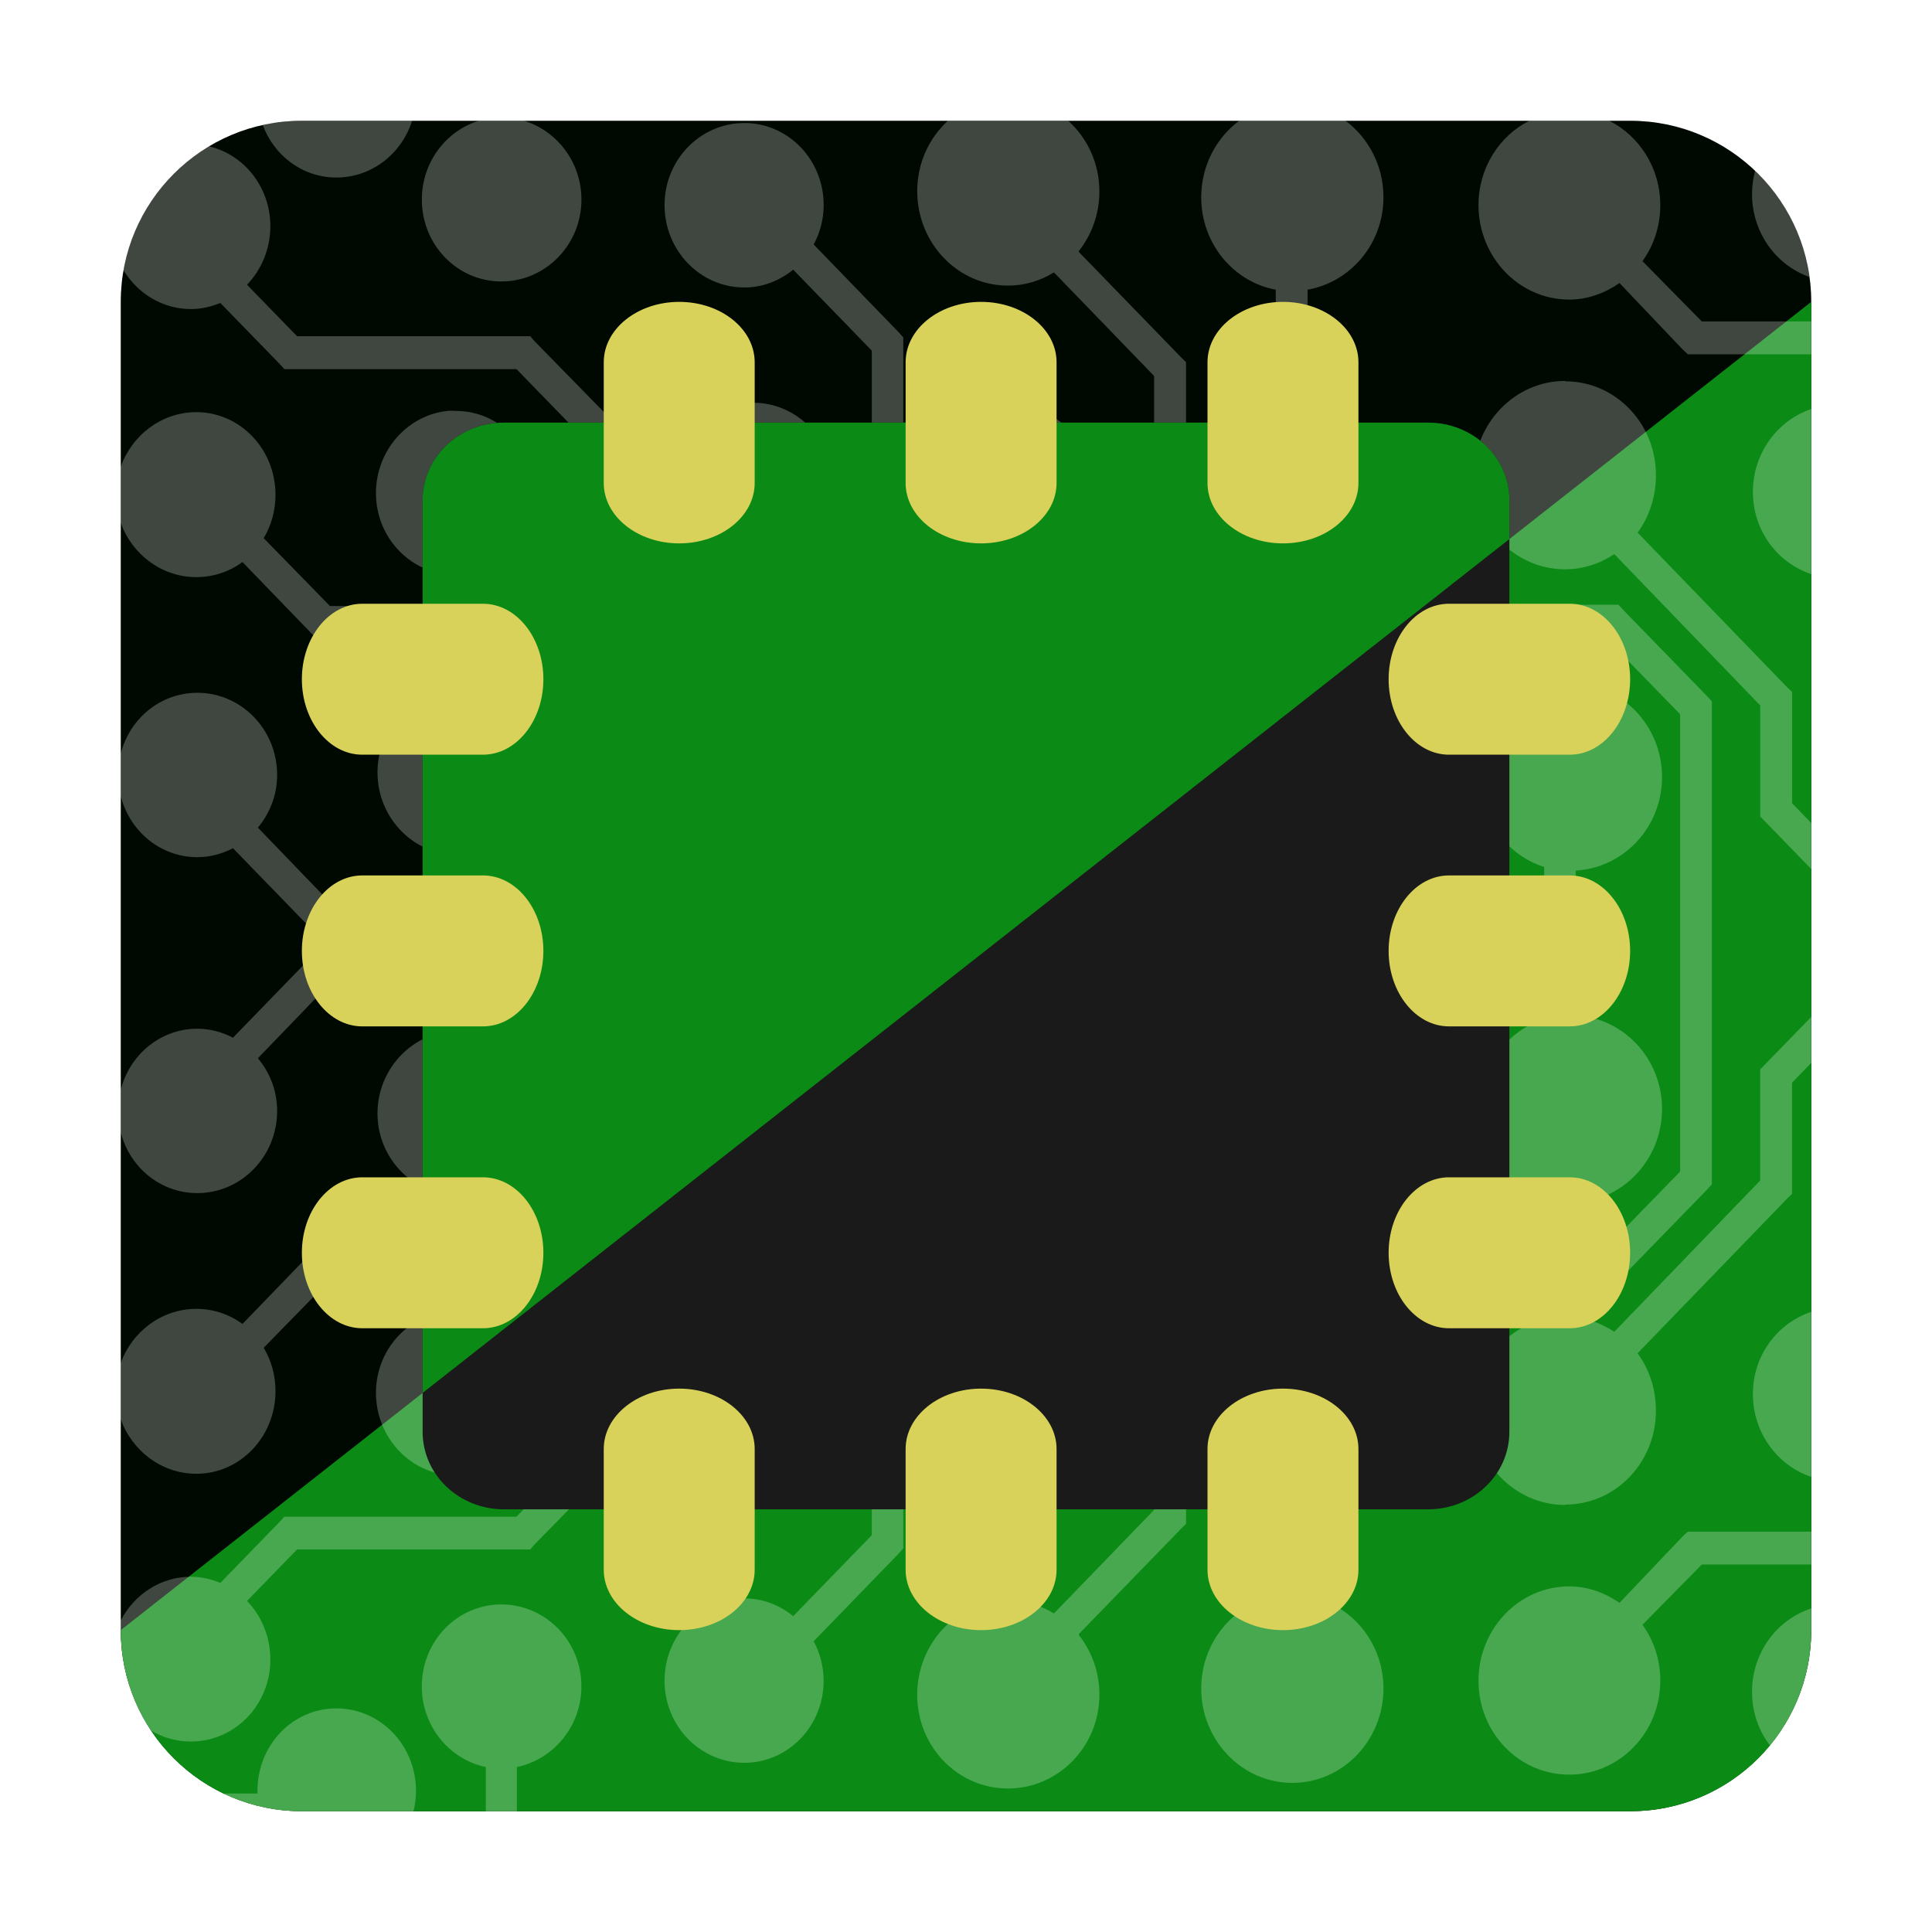
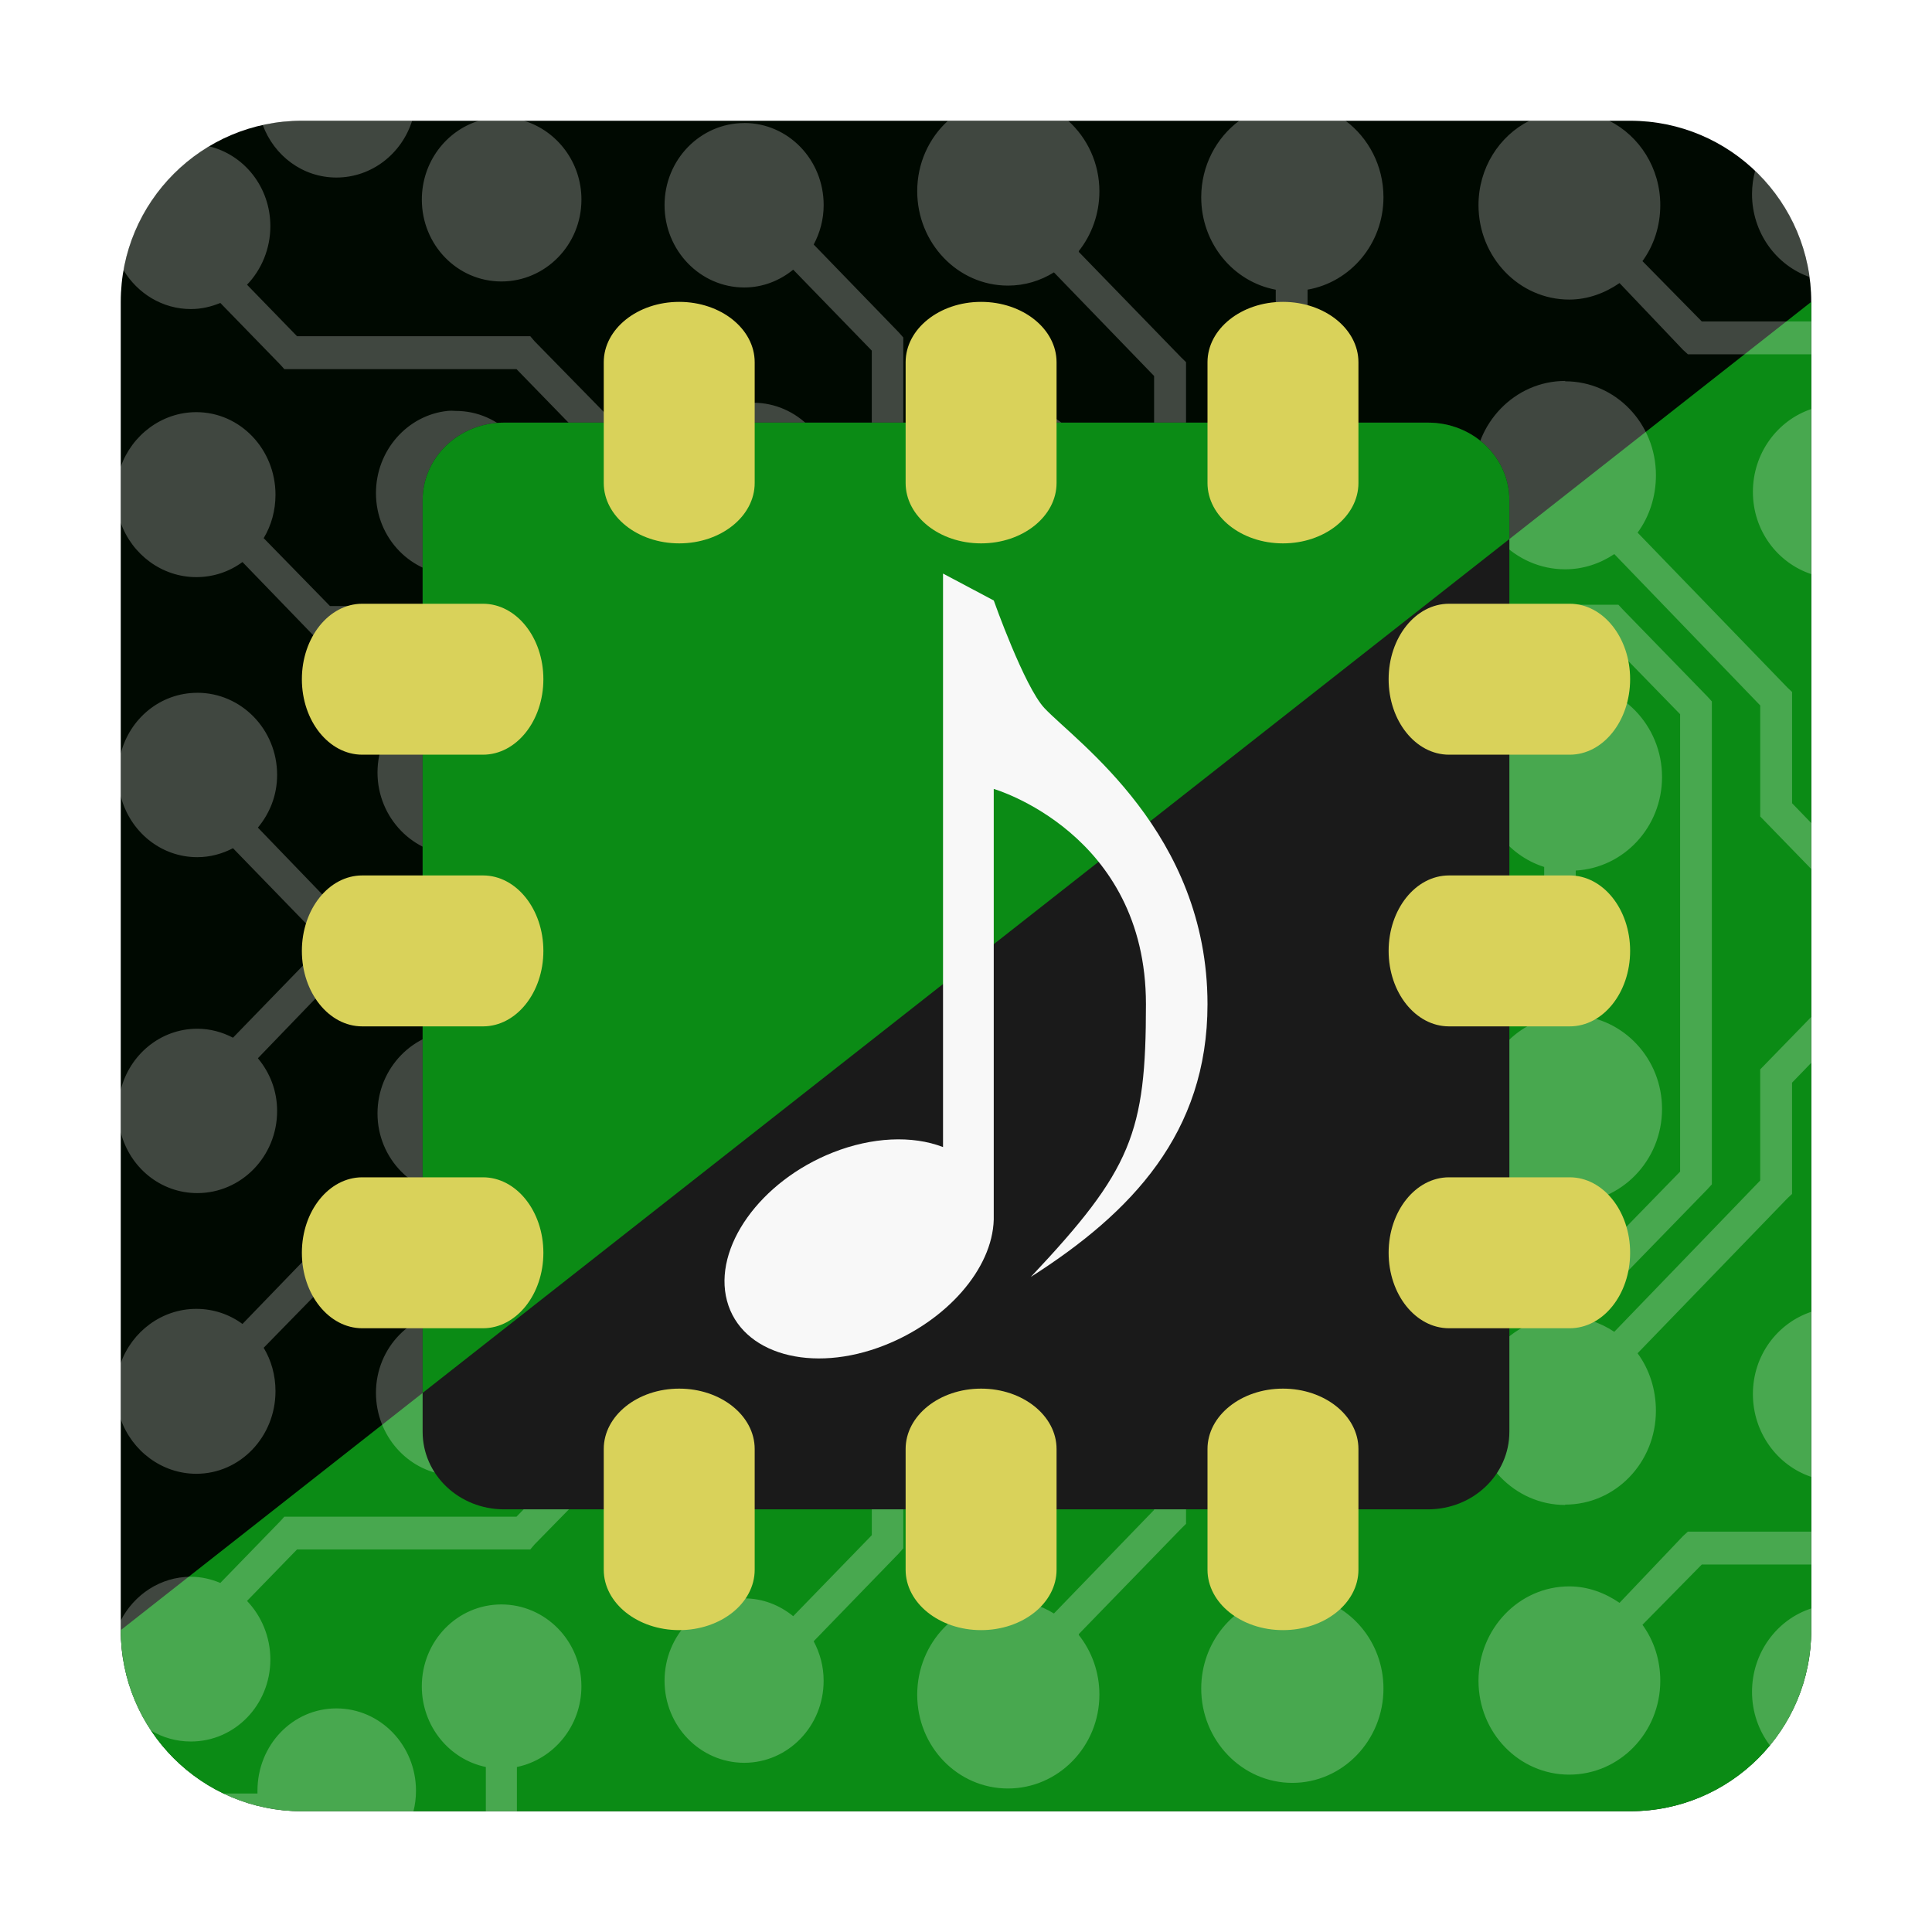
- <svg xmlns="http://www.w3.org/2000/svg" version="1.1" viewBox="0 0 64 64">
-   <rect x="4" y="4" width="56" height="56" rx="6" ry="6" fill="#000901" />
-   <path d="m60 10-56 44c0 3.324 2.676 6 6 6h44c3.324 0 6-2.676 6-6v-44z" fill="#0b8b15" stroke-linecap="round" stroke-linejoin="round" stroke-miterlimit="3.2" stroke-width="2" style="paint-order:markers fill stroke" />
-   <path d="m10 4c-0.446 0-0.879 0.047-1.297 0.139 0.376 1.018 1.321 1.742 2.441 1.742 1.171 0 2.163-0.79 2.508-1.881h-3.652zm5.863 0c-1.091 0.335-1.889 1.376-1.889 2.611 0 1.504 1.177 2.713 2.635 2.713s2.652-1.209 2.652-2.713c0-1.235-0.807-2.276-1.902-2.611h-1.496zm15.539 0c-0.624 0.569-1.018 1.402-1.018 2.332 0 1.719 1.34 3.129 3.006 3.129 0.562 0 1.072-0.16 1.523-0.438l3.318 3.432v8.371l0.16 0.172 9.916 10.238-9.916 10.238-0.16 0.172v8.371l-3.318 3.432c-0.452-0.278-0.961-0.436-1.523-0.436-1.666 0-3.006 1.408-3.006 3.127 1e-6 1.719 1.34 3.106 3.006 3.106 1.666 1e-6 3.029-1.39 3.029-3.109 0-0.747-0.255-1.436-0.682-1.975v-0.031l3.394-3.496 0.158-0.156v-8.404l10.072-10.375h0.479v-0.398l-0.049-0.064 0.049-0.064v-0.398h-0.479l-10.072-10.375v-8.404l-0.158-0.154-3.394-3.498v-0.029c0.427-0.539 0.682-1.229 0.682-1.977 0-0.931-0.4-1.766-1.031-2.336h-3.986zm9.648 0c-0.762 0.568-1.258 1.494-1.258 2.535 0 1.528 1.063 2.801 2.469 3.062v5.279l5.889 6.08 0.16 0.168h4.877l2.469 2.535v15.152l-2.469 2.535h-4.877l-0.16 0.168-5.889 6.08v5.279c-1.406 0.262-2.469 1.534-2.469 3.062 0 1.719 1.354 3.125 3.019 3.125 1.666 0 3.018-1.406 3.018-3.125 0-1.54-1.089-2.814-2.514-3.062v-4.842l5.453-5.594h4.844l0.148-0.162 2.801-2.881 0.146-0.16v-16l-0.146-0.16-2.801-2.881-0.148-0.16h-4.844l-5.453-5.594v-4.844c1.425-0.248 2.514-1.522 2.514-3.062 0-1.041-0.497-1.967-1.258-2.535h-3.522zm9.611 0c-0.999 0.505-1.684 1.566-1.684 2.795 0 1.719 1.34 3.129 3.006 3.129 0.616 0 1.187-0.217 1.666-0.547l2.102 2.211 0.162 0.148h4.086v-1.088h-3.625l-1.965-1.998c0.377-0.52 0.59-1.16 0.59-1.855 0-1.229-0.69-2.29-1.691-2.795h-2.647zm-26.008 0.076c-1.456 0.002-2.639 1.216-2.639 2.719 0 1.504 1.183 2.728 2.641 2.728 0.613 0 1.174-0.226 1.621-0.59l2.603 2.682v9.51l0.162 0.146 8.078 8.369v3.191l-8.078 8.369-0.162 0.146v9.51l-2.603 2.682c-0.447-0.364-1.008-0.59-1.621-0.59-1.457 0-2.641 1.224-2.641 2.728 0 1.503 1.182 2.717 2.639 2.719h0.002c1.456-0.002 2.629-1.216 2.629-2.719 0-0.476-0.122-0.916-0.33-1.307l2.824-2.914 0.145-0.166v-9.482l8.105-8.379 0.146-0.162v-4.063l-0.146-0.162-8.105-8.379v-9.482l-0.146-0.166-2.822-2.914c0.208-0.391 0.33-0.831 0.33-1.307 0-1.503-1.173-2.717-2.629-2.719h-0.002zm-17.74 0.771c-1.463 0.875-2.516 2.357-2.822 4.102 0.466 0.772 1.29 1.289 2.232 1.289 0.347 0 0.672-0.077 0.975-0.203l1.99 2.047 0.131 0.146h7.691l2.191 2.254v2.199l0.162 0.146 13.529 13.996v0.824l-13.529 13.996-0.162 0.146v2.201l-2.191 2.252h-7.691l-0.131 0.146-1.99 2.049c-0.303-0.126-0.628-0.205-0.975-0.205-1.006-8e-6 -1.88 0.591-2.324 1.451v0.314c0 1.233 0.367 2.377 1 3.328 0.389 0.233 0.842 0.365 1.324 0.365 1.458 1e-6 2.633-1.213 2.633-2.717 0-0.752-0.297-1.444-0.773-1.94l1.656-1.705h7.727l0.141-0.166 2.494-2.547 0.145-0.164v-2.205l13.539-13.986 0.164-0.17v-1.715l-0.164-0.17-13.539-13.986v-2.203l-0.145-0.166-2.494-2.547-0.141-0.166h-7.727l-1.656-1.705c0.476-0.495 0.773-1.187 0.773-1.94 0-1.295-0.871-2.373-2.043-2.648zm51.229 0.805c-0.067 0.248-0.104 0.508-0.104 0.777 0 1.273 0.797 2.36 1.904 2.746-0.188-1.381-0.842-2.61-1.801-3.523zm-6.293 6.967c-1.665 0-3.022 1.404-3.022 3.123 0 1.719 1.356 3.117 3.022 3.117 0.599 0 1.159-0.191 1.627-0.504l4.834 5.014v3.678l1.69 1.74v-1.523l-0.635-0.656v-3.686l-0.154-0.145-4.963-5.133c0.387-0.526 0.607-1.192 0.607-1.902 0-1.719-1.34-3.111-3.006-3.111v-0.012zm-26.895 0.719c-1.457 0-2.637 1.222-2.637 2.727 0 1.333 0.917 2.447 2.141 2.682l0.105 0.389 0.033 0.148 0.082 0.111 10.395 10.711v2.264l-10.395 10.709-0.082 0.111-0.033 0.148-0.105 0.389c-1.224 0.235-2.141 1.349-2.141 2.682 0 1.504 1.179 2.727 2.637 2.727s2.648-1.232 2.648-2.736c0-1.303-0.896-2.388-2.082-2.654l10.443-10.771 0.162-0.16v-3.152l-0.162-0.16-10.443-10.77c1.187-0.267 2.082-1.353 2.082-2.656 0-1.504-1.191-2.736-2.648-2.736zm8.67 0.123c-1.388 0-2.502 1.171-2.502 2.603 0 1.229 0.808 2.27 1.918 2.535v2.775l0.158 0.146 8.56 8.803 0.146 0.152h2.561l0.734 0.76-0.734 0.76h-2.561l-0.146 0.152-8.56 8.803-0.158 0.148v2.773c-1.11 0.265-1.918 1.306-1.918 2.535 0 1.433 1.114 2.603 2.502 2.603s2.516-1.171 2.516-2.603c0-1.265-0.881-2.308-2.043-2.535v-2.324l8.238-8.479h2.574l0.145-0.152 1.174-1.219h0.893l-0.445-0.463 0.445-0.463h-0.893l-1.174-1.219-0.145-0.152h-2.574l-8.238-8.479v-2.324c1.162-0.227 2.043-1.27 2.043-2.535 0-1.433-1.128-2.603-2.516-2.603zm26.375 0.09c-1.12 0.376-1.932 1.463-1.932 2.744 0 1.28 0.812 2.349 1.932 2.723v-5.467zm-45.037 0.055c-0.046-0.001-0.092 0.002-0.137 0.006-1.331 0.14-2.371 1.312-2.371 2.723 0 1.504 1.185 2.711 2.643 2.711 0.304 0 0.586-0.076 0.857-0.174h2.07l11.973 12.365-11.973 12.365h-2.07c-0.271-0.098-0.553-0.174-0.857-0.174-1.457 0-2.643 1.207-2.643 2.711 0 1.41 1.04 2.583 2.371 2.723 0.044 0.004 0.091 0.007 0.137 0.006 0.046-0.001 0.089-0.006 0.135-0.006 1.457 0 2.635-1.218 2.635-2.723 0-0.542-0.154-1.048-0.418-1.471h1.137l0.166-0.146 12.414-12.822h0.789v-0.098l-0.133-0.148-0.209-0.217 0.209-0.217 0.133-0.146v-0.1h-0.789l-12.414-12.822-0.166-0.146h-1.137c0.264-0.423 0.418-0.929 0.418-1.471 0-1.504-1.177-2.723-2.635-2.723-0.045 0-0.089-0.005-0.135-0.006zm-8.459 0.047c-1.142 0-2.13 0.757-2.504 1.809v1.855c0.374 1.049 1.362 1.801 2.504 1.801 0.571 0 1.099-0.183 1.529-0.5l2.301 2.381 0.162 0.16h6.15l9.748 10.078-9.748 10.078h-6.15l-0.162 0.16-2.301 2.383c-0.431-0.317-0.958-0.5-1.529-0.5-1.142 0-2.13 0.75-2.504 1.799v1.855c0.374 1.052 1.362 1.809 2.504 1.809 1.457 0 2.623-1.232 2.623-2.736 0-0.528-0.14-1.021-0.391-1.438l2.195-2.246h6.146l0.146-0.152 10.229-10.549h0.896l-0.449-0.463 0.449-0.463h-0.896l-10.229-10.547-0.146-0.152h-6.146l-2.195-2.248c0.25-0.416 0.391-0.909 0.391-1.438 0-1.504-1.166-2.736-2.623-2.736zm45.529 8.977c-1.665 0-3.002 1.392-3.002 3.111 0 1.402 0.889 2.587 2.123 2.978v5.035c-1.234 0.392-2.123 1.578-2.123 2.981 0 1.719 1.337 3.109 3.002 3.109s3.025-1.39 3.025-3.109c0-1.662-1.269-3.011-2.859-3.1v-4.797c1.59-0.089 2.859-1.435 2.859-3.098 0-1.719-1.36-3.111-3.025-3.111zm-36.879 0.244c-1.452 0.006-2.648 1.216-2.648 2.717 0 1.504 1.197 2.732 2.654 2.732 0.778 0 1.462-0.365 1.943-0.922l2.309 2.387v2.898l-2.309 2.387c-0.481-0.556-1.165-0.922-1.943-0.922-1.457 0-2.654 1.23-2.654 2.734 0 1.5 1.196 2.708 2.648 2.715h0.006c1.452-0.006 2.631-1.214 2.631-2.715 0-0.295-0.064-0.589-0.148-0.855l2.648-2.721 0.168-0.17v-3.805l-0.168-0.17-2.648-2.721c0.084-0.267 0.148-0.558 0.148-0.854 0-1.5-1.179-2.711-2.631-2.717h-0.006zm-8.617 0.076c-1.222 0-2.24 0.853-2.537 2.016v1.404c0.297 1.165 1.315 2.025 2.537 2.025 0.425 0 0.825-0.111 1.182-0.297l2.584 2.664v0.949l-2.584 2.664c-0.357-0.186-0.757-0.297-1.182-0.297-1.222 0-2.24 0.861-2.537 2.025v1.404c0.297 1.163 1.315 2.016 2.537 2.016 1.457 0 2.644-1.215 2.644-2.719 0-0.675-0.24-1.27-0.637-1.748l2.639-2.738 0.162-0.145v-1.873l-0.162-0.146-2.639-2.738c0.396-0.478 0.637-1.073 0.637-1.748 0-1.504-1.187-2.719-2.644-2.719zm53.463 10.738-1.69 1.738v3.68l-4.834 5.012c-0.468-0.313-1.028-0.504-1.627-0.504-1.665 0-3.022 1.4-3.022 3.119 1e-6 1.719 1.356 3.121 3.022 3.121v-0.012c1.665 0 3.006-1.39 3.006-3.109 0-0.711-0.22-1.379-0.607-1.904l4.963-5.133 0.154-0.145v-3.686l0.635-0.656v-1.522zm0 9.768c-1.119 0.374-1.932 1.442-1.932 2.723 0 1.281 0.811 2.368 1.932 2.744v-5.467zm-4.086 7.281-0.162 0.148-2.102 2.211c-0.48-0.33-1.05-0.545-1.666-0.545-1.665 0-3.006 1.408-3.006 3.127 0 1.719 1.34 3.109 3.006 3.109s3.016-1.39 3.016-3.109c0-0.696-0.213-1.335-0.59-1.855l1.965-1.996h3.625v-1.09h-4.086zm-39.305 2.412c-1.457 0-2.635 1.209-2.635 2.713 0 1.322 0.912 2.422 2.121 2.672v1.467h1.029v-1.467c1.212-0.25 2.137-1.35 2.137-2.672 0-1.504-1.195-2.713-2.652-2.713zm43.391 0.133c-1.136 0.368-1.961 1.468-1.961 2.762 0 0.671 0.222 1.287 0.594 1.777 0.854-1.036 1.367-2.366 1.367-3.82v-0.719zm-48.855 3.311c-1.457 0-2.615 1.222-2.615 2.727v0.092h-1.137c0.788 0.379 1.672 0.59 2.607 0.59h3.697c0.055-0.217 0.084-0.446 0.084-0.682 0-1.504-1.179-2.727-2.637-2.727z" fill="#fffffb" opacity=".252" stroke-width="1.181" />
-   <path d="m16.7 14h30.6c1.496 0 2.7 1.147 2.7 2.571v30.857c0 1.425-1.204 2.571-2.7 2.571h-30.6c-1.496 0-2.7-1.147-2.7-2.571v-30.857c0-1.425 1.204-2.571 2.7-2.571z" fill="#1a1a1a" stroke-linecap="round" stroke-miterlimit="3.2" stroke-width="1.656" style="paint-order:fill markers stroke" />
-   <path d="m16.699 14c-1.496 0-2.699 1.148-2.699 2.572v29.57l36-28.285v-1.285c0-1.425-1.203-2.572-2.699-2.572h-30.602z" fill="#0b8b15" stroke-linecap="round" stroke-miterlimit="3.2" stroke-width="1.656" style="paint-order:fill markers stroke" />
-   <g transform="translate(2)" fill="#d9d25a">
-     <rect x="44" y="20" width="8" height="5" rx="2" ry="2.5" style="paint-order:fill markers stroke" />
-     <rect x="44" y="39" width="8" height="5" rx="2" ry="2.5" style="paint-order:fill markers stroke" />
-     <rect x="44" y="29" width="8" height="5" rx="2" ry="2.5" style="paint-order:fill markers stroke" />
+ <svg xmlns="http://www.w3.org/2000/svg" version="1.1" viewBox="0 0 64 64" id="svg15">
+   <defs id="defs15" />
+   <rect x="4" y="4" width="56" height="56" rx="6" ry="6" fill="#000901" id="rect1" />
+   <path d="m60 10-56 44c0 3.324 2.676 6 6 6h44c3.324 0 6-2.676 6-6v-44z" fill="#0b8b15" stroke-linecap="round" stroke-linejoin="round" stroke-miterlimit="3.2" stroke-width="2" style="paint-order:markers fill stroke" id="path1" />
+   <path d="m10 4c-0.446 0-0.879 0.047-1.297 0.139 0.376 1.018 1.321 1.742 2.441 1.742 1.171 0 2.163-0.79 2.508-1.881h-3.652zm5.863 0c-1.091 0.335-1.889 1.376-1.889 2.611 0 1.504 1.177 2.713 2.635 2.713s2.652-1.209 2.652-2.713c0-1.235-0.807-2.276-1.902-2.611h-1.496zm15.539 0c-0.624 0.569-1.018 1.402-1.018 2.332 0 1.719 1.34 3.129 3.006 3.129 0.562 0 1.072-0.16 1.523-0.438l3.318 3.432v8.371l0.16 0.172 9.916 10.238-9.916 10.238-0.16 0.172v8.371l-3.318 3.432c-0.452-0.278-0.961-0.436-1.523-0.436-1.666 0-3.006 1.408-3.006 3.127 1e-6 1.719 1.34 3.106 3.006 3.106 1.666 1e-6 3.029-1.39 3.029-3.109 0-0.747-0.255-1.436-0.682-1.975v-0.031l3.394-3.496 0.158-0.156v-8.404l10.072-10.375h0.479v-0.398l-0.049-0.064 0.049-0.064v-0.398h-0.479l-10.072-10.375v-8.404l-0.158-0.154-3.394-3.498v-0.029c0.427-0.539 0.682-1.229 0.682-1.977 0-0.931-0.4-1.766-1.031-2.336h-3.986zm9.648 0c-0.762 0.568-1.258 1.494-1.258 2.535 0 1.528 1.063 2.801 2.469 3.062v5.279l5.889 6.08 0.16 0.168h4.877l2.469 2.535v15.152l-2.469 2.535h-4.877l-0.16 0.168-5.889 6.08v5.279c-1.406 0.262-2.469 1.534-2.469 3.062 0 1.719 1.354 3.125 3.019 3.125 1.666 0 3.018-1.406 3.018-3.125 0-1.54-1.089-2.814-2.514-3.062v-4.842l5.453-5.594h4.844l0.148-0.162 2.801-2.881 0.146-0.16v-16l-0.146-0.16-2.801-2.881-0.148-0.16h-4.844l-5.453-5.594v-4.844c1.425-0.248 2.514-1.522 2.514-3.062 0-1.041-0.497-1.967-1.258-2.535h-3.522zm9.611 0c-0.999 0.505-1.684 1.566-1.684 2.795 0 1.719 1.34 3.129 3.006 3.129 0.616 0 1.187-0.217 1.666-0.547l2.102 2.211 0.162 0.148h4.086v-1.088h-3.625l-1.965-1.998c0.377-0.52 0.59-1.16 0.59-1.855 0-1.229-0.69-2.29-1.691-2.795h-2.647zm-26.008 0.076c-1.456 0.002-2.639 1.216-2.639 2.719 0 1.504 1.183 2.728 2.641 2.728 0.613 0 1.174-0.226 1.621-0.59l2.603 2.682v9.51l0.162 0.146 8.078 8.369v3.191l-8.078 8.369-0.162 0.146v9.51l-2.603 2.682c-0.447-0.364-1.008-0.59-1.621-0.59-1.457 0-2.641 1.224-2.641 2.728 0 1.503 1.182 2.717 2.639 2.719h0.002c1.456-0.002 2.629-1.216 2.629-2.719 0-0.476-0.122-0.916-0.33-1.307l2.824-2.914 0.145-0.166v-9.482l8.105-8.379 0.146-0.162v-4.063l-0.146-0.162-8.105-8.379v-9.482l-0.146-0.166-2.822-2.914c0.208-0.391 0.33-0.831 0.33-1.307 0-1.503-1.173-2.717-2.629-2.719h-0.002zm-17.74 0.771c-1.463 0.875-2.516 2.357-2.822 4.102 0.466 0.772 1.29 1.289 2.232 1.289 0.347 0 0.672-0.077 0.975-0.203l1.99 2.047 0.131 0.146h7.691l2.191 2.254v2.199l0.162 0.146 13.529 13.996v0.824l-13.529 13.996-0.162 0.146v2.201l-2.191 2.252h-7.691l-0.131 0.146-1.99 2.049c-0.303-0.126-0.628-0.205-0.975-0.205-1.006-8e-6 -1.88 0.591-2.324 1.451v0.314c0 1.233 0.367 2.377 1 3.328 0.389 0.233 0.842 0.365 1.324 0.365 1.458 1e-6 2.633-1.213 2.633-2.717 0-0.752-0.297-1.444-0.773-1.94l1.656-1.705h7.727l0.141-0.166 2.494-2.547 0.145-0.164v-2.205l13.539-13.986 0.164-0.17v-1.715l-0.164-0.17-13.539-13.986v-2.203l-0.145-0.166-2.494-2.547-0.141-0.166h-7.727l-1.656-1.705c0.476-0.495 0.773-1.187 0.773-1.94 0-1.295-0.871-2.373-2.043-2.648zm51.229 0.805c-0.067 0.248-0.104 0.508-0.104 0.777 0 1.273 0.797 2.36 1.904 2.746-0.188-1.381-0.842-2.61-1.801-3.523zm-6.293 6.967c-1.665 0-3.022 1.404-3.022 3.123 0 1.719 1.356 3.117 3.022 3.117 0.599 0 1.159-0.191 1.627-0.504l4.834 5.014v3.678l1.69 1.74v-1.523l-0.635-0.656v-3.686l-0.154-0.145-4.963-5.133c0.387-0.526 0.607-1.192 0.607-1.902 0-1.719-1.34-3.111-3.006-3.111v-0.012zm-26.895 0.719c-1.457 0-2.637 1.222-2.637 2.727 0 1.333 0.917 2.447 2.141 2.682l0.105 0.389 0.033 0.148 0.082 0.111 10.395 10.711v2.264l-10.395 10.709-0.082 0.111-0.033 0.148-0.105 0.389c-1.224 0.235-2.141 1.349-2.141 2.682 0 1.504 1.179 2.727 2.637 2.727s2.648-1.232 2.648-2.736c0-1.303-0.896-2.388-2.082-2.654l10.443-10.771 0.162-0.16v-3.152l-0.162-0.16-10.443-10.77c1.187-0.267 2.082-1.353 2.082-2.656 0-1.504-1.191-2.736-2.648-2.736zm8.67 0.123c-1.388 0-2.502 1.171-2.502 2.603 0 1.229 0.808 2.27 1.918 2.535v2.775l0.158 0.146 8.56 8.803 0.146 0.152h2.561l0.734 0.76-0.734 0.76h-2.561l-0.146 0.152-8.56 8.803-0.158 0.148v2.773c-1.11 0.265-1.918 1.306-1.918 2.535 0 1.433 1.114 2.603 2.502 2.603s2.516-1.171 2.516-2.603c0-1.265-0.881-2.308-2.043-2.535v-2.324l8.238-8.479h2.574l0.145-0.152 1.174-1.219h0.893l-0.445-0.463 0.445-0.463h-0.893l-1.174-1.219-0.145-0.152h-2.574l-8.238-8.479v-2.324c1.162-0.227 2.043-1.27 2.043-2.535 0-1.433-1.128-2.603-2.516-2.603zm26.375 0.09c-1.12 0.376-1.932 1.463-1.932 2.744 0 1.28 0.812 2.349 1.932 2.723v-5.467zm-45.037 0.055c-0.046-0.001-0.092 0.002-0.137 0.006-1.331 0.14-2.371 1.312-2.371 2.723 0 1.504 1.185 2.711 2.643 2.711 0.304 0 0.586-0.076 0.857-0.174h2.07l11.973 12.365-11.973 12.365h-2.07c-0.271-0.098-0.553-0.174-0.857-0.174-1.457 0-2.643 1.207-2.643 2.711 0 1.41 1.04 2.583 2.371 2.723 0.044 0.004 0.091 0.007 0.137 0.006 0.046-0.001 0.089-0.006 0.135-0.006 1.457 0 2.635-1.218 2.635-2.723 0-0.542-0.154-1.048-0.418-1.471h1.137l0.166-0.146 12.414-12.822h0.789v-0.098l-0.133-0.148-0.209-0.217 0.209-0.217 0.133-0.146v-0.1h-0.789l-12.414-12.822-0.166-0.146h-1.137c0.264-0.423 0.418-0.929 0.418-1.471 0-1.504-1.177-2.723-2.635-2.723-0.045 0-0.089-0.005-0.135-0.006zm-8.459 0.047c-1.142 0-2.13 0.757-2.504 1.809v1.855c0.374 1.049 1.362 1.801 2.504 1.801 0.571 0 1.099-0.183 1.529-0.5l2.301 2.381 0.162 0.16h6.15l9.748 10.078-9.748 10.078h-6.15l-0.162 0.16-2.301 2.383c-0.431-0.317-0.958-0.5-1.529-0.5-1.142 0-2.13 0.75-2.504 1.799v1.855c0.374 1.052 1.362 1.809 2.504 1.809 1.457 0 2.623-1.232 2.623-2.736 0-0.528-0.14-1.021-0.391-1.438l2.195-2.246h6.146l0.146-0.152 10.229-10.549h0.896l-0.449-0.463 0.449-0.463h-0.896l-10.229-10.547-0.146-0.152h-6.146l-2.195-2.248c0.25-0.416 0.391-0.909 0.391-1.438 0-1.504-1.166-2.736-2.623-2.736zm45.529 8.977c-1.665 0-3.002 1.392-3.002 3.111 0 1.402 0.889 2.587 2.123 2.978v5.035c-1.234 0.392-2.123 1.578-2.123 2.981 0 1.719 1.337 3.109 3.002 3.109s3.025-1.39 3.025-3.109c0-1.662-1.269-3.011-2.859-3.1v-4.797c1.59-0.089 2.859-1.435 2.859-3.098 0-1.719-1.36-3.111-3.025-3.111zm-36.879 0.244c-1.452 0.006-2.648 1.216-2.648 2.717 0 1.504 1.197 2.732 2.654 2.732 0.778 0 1.462-0.365 1.943-0.922l2.309 2.387v2.898l-2.309 2.387c-0.481-0.556-1.165-0.922-1.943-0.922-1.457 0-2.654 1.23-2.654 2.734 0 1.5 1.196 2.708 2.648 2.715h0.006c1.452-0.006 2.631-1.214 2.631-2.715 0-0.295-0.064-0.589-0.148-0.855l2.648-2.721 0.168-0.17v-3.805l-0.168-0.17-2.648-2.721c0.084-0.267 0.148-0.558 0.148-0.854 0-1.5-1.179-2.711-2.631-2.717h-0.006zm-8.617 0.076c-1.222 0-2.24 0.853-2.537 2.016v1.404c0.297 1.165 1.315 2.025 2.537 2.025 0.425 0 0.825-0.111 1.182-0.297l2.584 2.664v0.949l-2.584 2.664c-0.357-0.186-0.757-0.297-1.182-0.297-1.222 0-2.24 0.861-2.537 2.025v1.404c0.297 1.163 1.315 2.016 2.537 2.016 1.457 0 2.644-1.215 2.644-2.719 0-0.675-0.24-1.27-0.637-1.748l2.639-2.738 0.162-0.145v-1.873l-0.162-0.146-2.639-2.738c0.396-0.478 0.637-1.073 0.637-1.748 0-1.504-1.187-2.719-2.644-2.719zm53.463 10.738-1.69 1.738v3.68l-4.834 5.012c-0.468-0.313-1.028-0.504-1.627-0.504-1.665 0-3.022 1.4-3.022 3.119 1e-6 1.719 1.356 3.121 3.022 3.121v-0.012c1.665 0 3.006-1.39 3.006-3.109 0-0.711-0.22-1.379-0.607-1.904l4.963-5.133 0.154-0.145v-3.686l0.635-0.656v-1.522zm0 9.768c-1.119 0.374-1.932 1.442-1.932 2.723 0 1.281 0.811 2.368 1.932 2.744v-5.467zm-4.086 7.281-0.162 0.148-2.102 2.211c-0.48-0.33-1.05-0.545-1.666-0.545-1.665 0-3.006 1.408-3.006 3.127 0 1.719 1.34 3.109 3.006 3.109s3.016-1.39 3.016-3.109c0-0.696-0.213-1.335-0.59-1.855l1.965-1.996h3.625v-1.09h-4.086zm-39.305 2.412c-1.457 0-2.635 1.209-2.635 2.713 0 1.322 0.912 2.422 2.121 2.672v1.467h1.029v-1.467c1.212-0.25 2.137-1.35 2.137-2.672 0-1.504-1.195-2.713-2.652-2.713zm43.391 0.133c-1.136 0.368-1.961 1.468-1.961 2.762 0 0.671 0.222 1.287 0.594 1.777 0.854-1.036 1.367-2.366 1.367-3.82v-0.719zm-48.855 3.311c-1.457 0-2.615 1.222-2.615 2.727v0.092h-1.137c0.788 0.379 1.672 0.59 2.607 0.59h3.697c0.055-0.217 0.084-0.446 0.084-0.682 0-1.504-1.179-2.727-2.637-2.727z" fill="#fffffb" opacity=".252" stroke-width="1.181" id="path2" />
+   <path d="m16.7 14h30.6c1.496 0 2.7 1.147 2.7 2.571v30.857c0 1.425-1.204 2.571-2.7 2.571h-30.6c-1.496 0-2.7-1.147-2.7-2.571v-30.857c0-1.425 1.204-2.571 2.7-2.571z" fill="#1a1a1a" stroke-linecap="round" stroke-miterlimit="3.2" stroke-width="1.656" style="paint-order:fill markers stroke" id="path3" />
+   <path d="m16.699 14c-1.496 0-2.699 1.148-2.699 2.572v29.57l36-28.285v-1.285c0-1.425-1.203-2.572-2.699-2.572h-30.602z" fill="#0b8b15" stroke-linecap="round" stroke-miterlimit="3.2" stroke-width="1.656" style="paint-order:fill markers stroke" id="path4" />
+   <path d="m 31.239,19 v 18.998 c -1.023,-0.395 -2.358,-0.33 -3.647,0.179 -2.409,0.951 -3.98,3.151 -3.509,4.915 0.471,1.764 2.807,2.424 5.217,1.473 2.051,-0.809 3.573,-2.525 3.619,-4.164 V 26.134 c 0,0 5.042,1.455 5.042,7.134 0,4.259 -0.469,5.482 -3.814,9.032 C 37.492,40.17 40,37.527 40,33.267 40,27.588 35.658,24.581 34.6,23.459 33.931,22.749 32.92,19.892 32.92,19.892 Z" fill="#2b2b2b" stroke="#f5f5f5" stroke-width="0.879" id="path12" style="fill:#f8f8f8;fill-opacity:1;stroke:none;stroke-linecap:round;stroke-linejoin:round" />
+   <g transform="translate(2)" fill="#d9d25a" id="g6">
+     <rect x="44" y="20" width="8" height="5" rx="2" ry="2.5" style="paint-order:fill markers stroke" id="rect4" />
+     <rect x="44" y="39" width="8" height="5" rx="2" ry="2.5" style="paint-order:fill markers stroke" id="rect5" />
+     <rect x="44" y="29" width="8" height="5" rx="2" ry="2.5" style="paint-order:fill markers stroke" id="rect6" />
  </g>
-   <g fill="#d9d25a">
-     <rect transform="rotate(-90)" x="-18" y="20" width="8" height="5" rx="2" ry="2.5" style="paint-order:fill markers stroke" />
-     <rect transform="rotate(-90)" x="-18" y="40" width="8" height="5" rx="2" ry="2.5" style="paint-order:fill markers stroke" />
-     <rect transform="rotate(-90)" x="-18" y="30" width="8" height="5" rx="2" ry="2.5" style="paint-order:fill markers stroke" />
+   <g fill="#d9d25a" id="g9">
+     <rect transform="rotate(-90)" x="-18" y="20" width="8" height="5" rx="2" ry="2.5" style="paint-order:fill markers stroke" id="rect7" />
+     <rect transform="rotate(-90)" x="-18" y="40" width="8" height="5" rx="2" ry="2.5" style="paint-order:fill markers stroke" id="rect8" />
+     <rect transform="rotate(-90)" x="-18" y="30" width="8" height="5" rx="2" ry="2.5" style="paint-order:fill markers stroke" id="rect9" />
  </g>
-   <g transform="translate(-34)" fill="#d9d25a">
-     <rect x="44" y="20" width="8" height="5" rx="2" ry="2.5" style="paint-order:fill markers stroke" />
-     <rect x="44" y="39" width="8" height="5" rx="2" ry="2.5" style="paint-order:fill markers stroke" />
-     <rect x="44" y="29" width="8" height="5" rx="2" ry="2.5" style="paint-order:fill markers stroke" />
+   <g transform="translate(-34)" fill="#d9d25a" id="g12">
+     <rect x="44" y="20" width="8" height="5" rx="2" ry="2.5" style="paint-order:fill markers stroke" id="rect10" />
+     <rect x="44" y="39" width="8" height="5" rx="2" ry="2.5" style="paint-order:fill markers stroke" id="rect11" />
+     <rect x="44" y="29" width="8" height="5" rx="2" ry="2.5" style="paint-order:fill markers stroke" id="rect12" />
  </g>
-   <g transform="translate(0,36)" fill="#d9d25a">
-     <rect transform="rotate(-90)" x="-18" y="20" width="8" height="5" rx="2" ry="2.5" style="paint-order:fill markers stroke" />
-     <rect transform="rotate(-90)" x="-18" y="40" width="8" height="5" rx="2" ry="2.5" style="paint-order:fill markers stroke" />
-     <rect transform="rotate(-90)" x="-18" y="30" width="8" height="5" rx="2" ry="2.5" style="paint-order:fill markers stroke" />
+   <g transform="translate(0,36)" fill="#d9d25a" id="g15">
+     <rect transform="rotate(-90)" x="-18" y="20" width="8" height="5" rx="2" ry="2.5" style="paint-order:fill markers stroke" id="rect13" />
+     <rect transform="rotate(-90)" x="-18" y="40" width="8" height="5" rx="2" ry="2.5" style="paint-order:fill markers stroke" id="rect14" />
+     <rect transform="rotate(-90)" x="-18" y="30" width="8" height="5" rx="2" ry="2.5" style="paint-order:fill markers stroke" id="rect15" />
  </g>
</svg>
